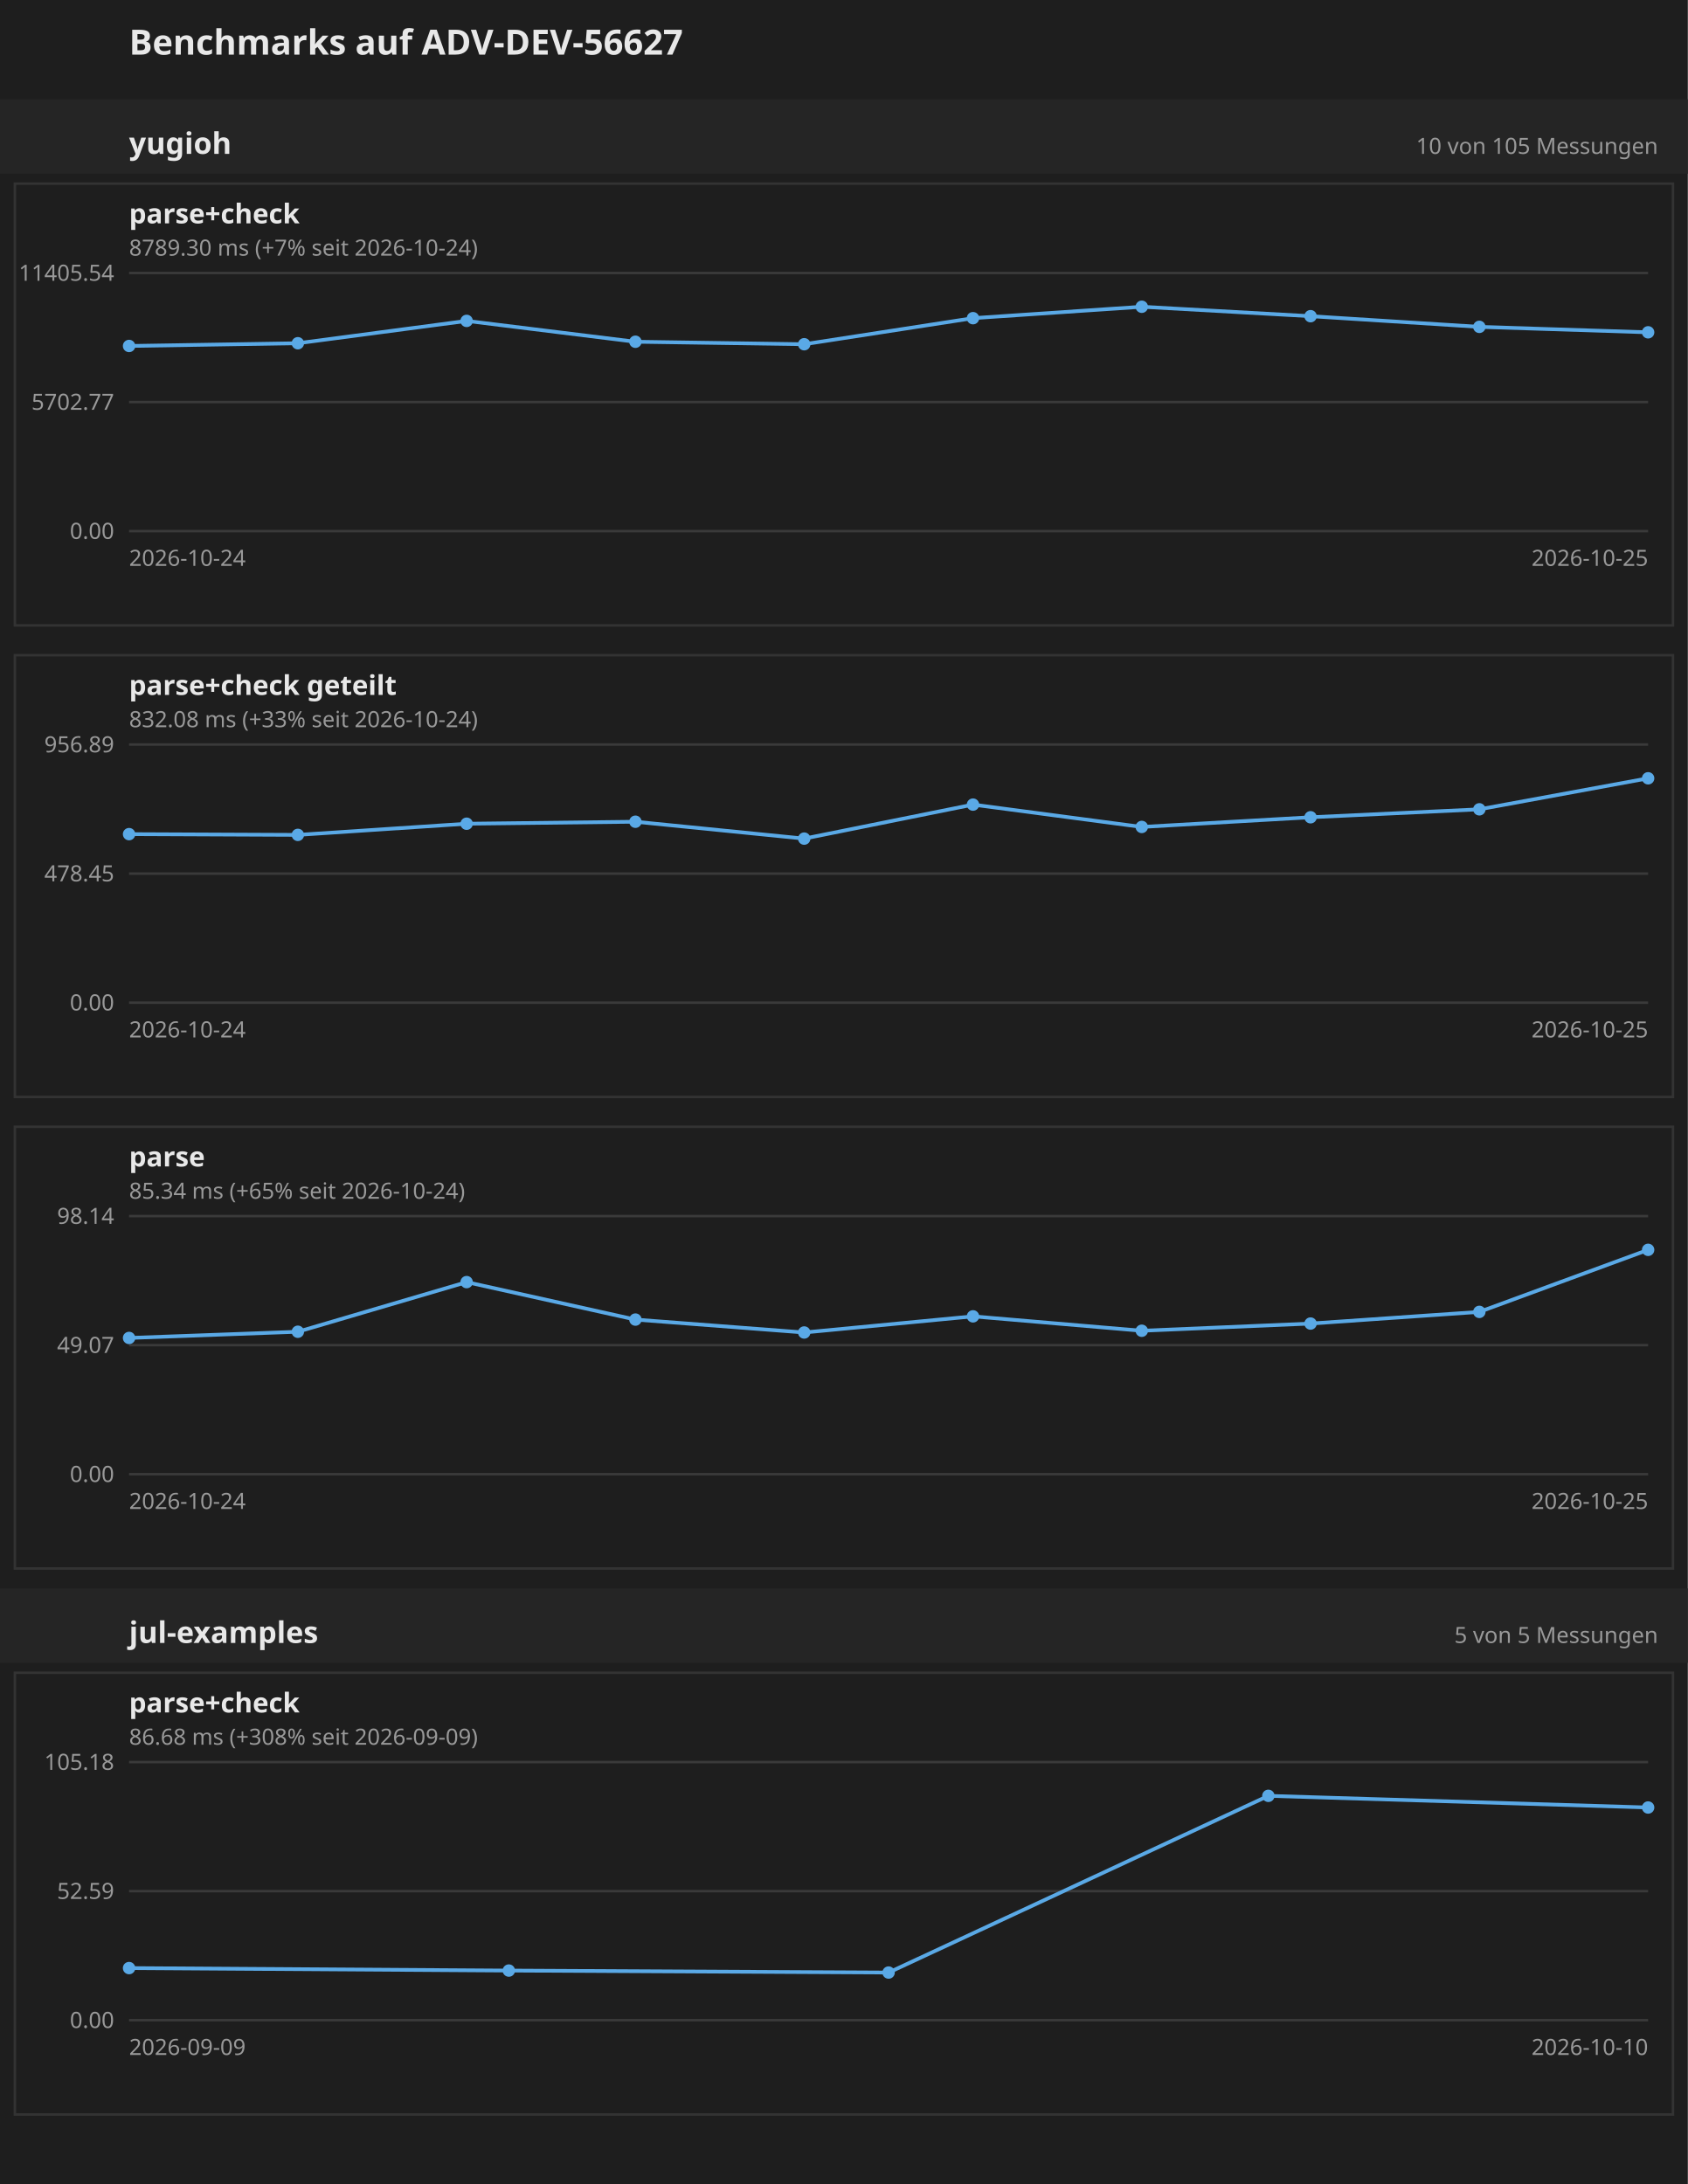
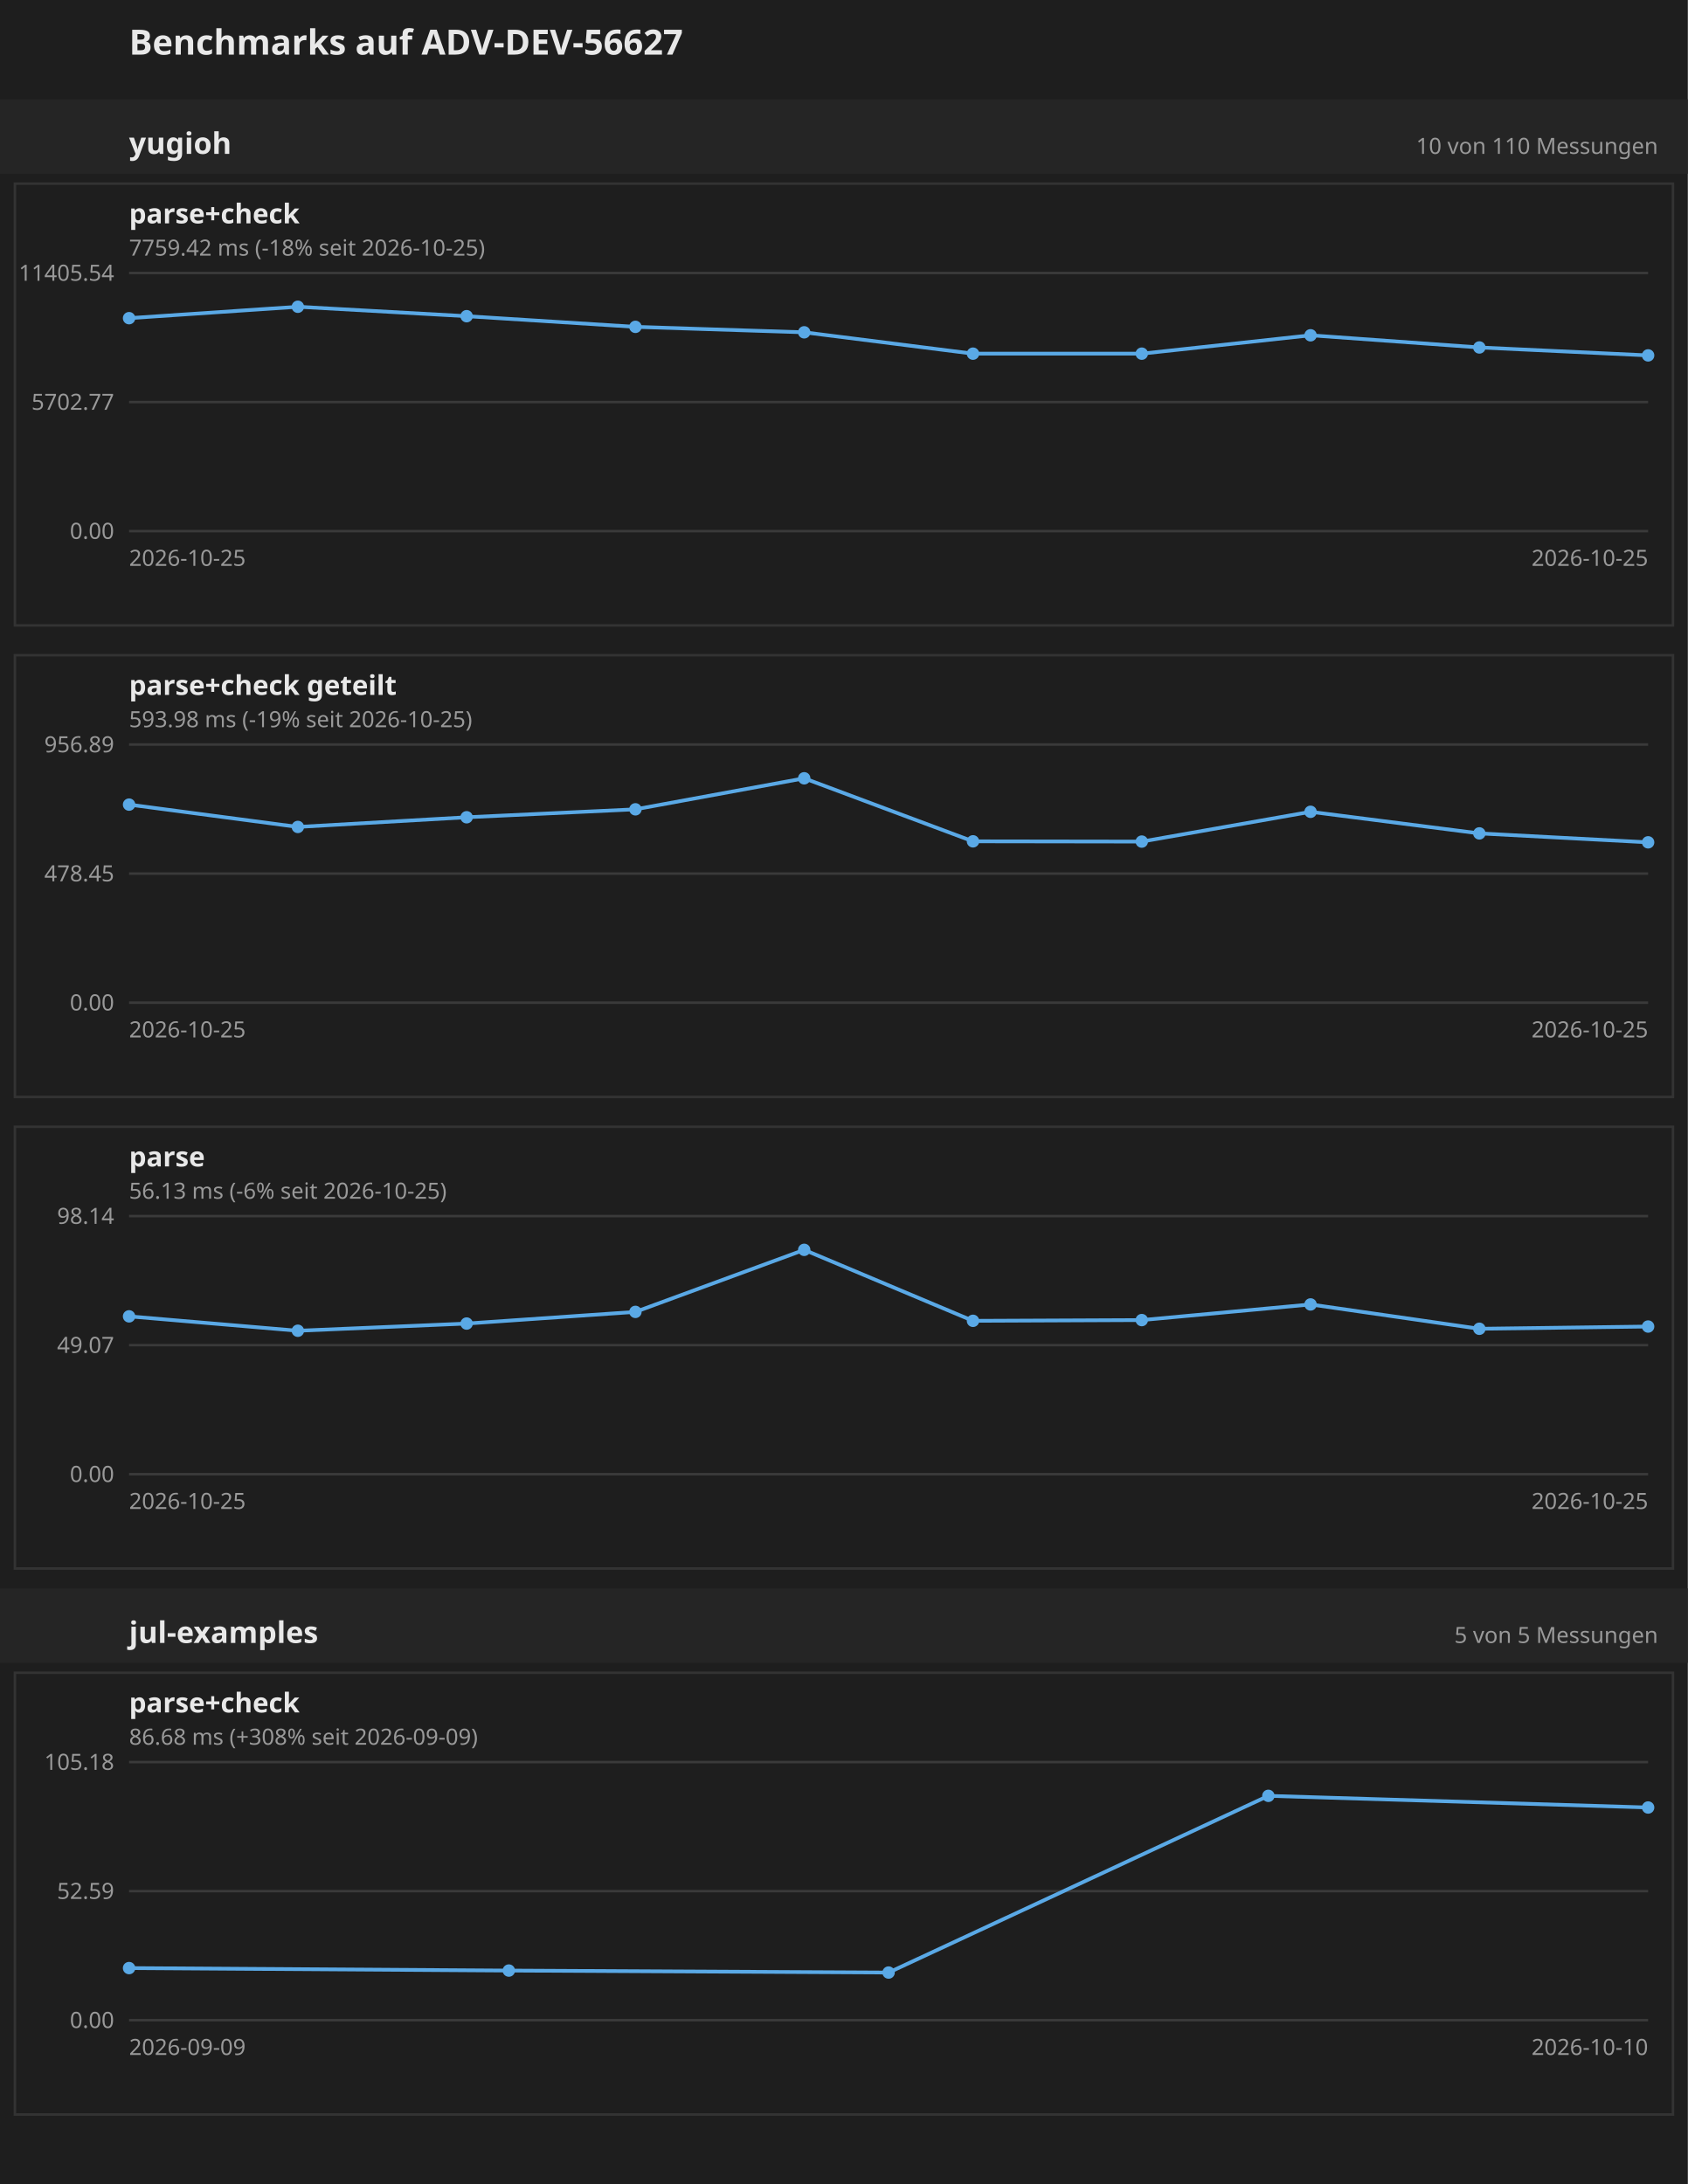
<svg xmlns="http://www.w3.org/2000/svg" width="680" height="880" font-family="sans-serif">
  <rect width="680" height="880" fill="#1e1e1e" />
  <text x="52" y="22" font-size="14" font-weight="bold" fill="#e8e8e8">Benchmarks auf ADV-DEV-56627</text>
  <g transform="translate(0 40)">
    <rect x="0" y="0" width="680" height="30" fill="#252525" />
    <text x="52" y="22" font-size="12" font-weight="bold" fill="#e8e8e8">yugioh</text>
-     <text x="668" y="22" text-anchor="end" font-size="9" fill="#999">10 von 105 Messungen</text>
+     <text x="668" y="22" text-anchor="end" font-size="9" fill="#999">10 von 110 Messungen</text>
    <g transform="translate(0 30)">
      <g transform="translate(0 0)">
        <rect x="6" y="4" width="668" height="178" fill="none" stroke="#333" />
        <text x="52" y="20" font-size="11" font-weight="bold" fill="#e8e8e8">parse+check</text>
-         <text x="52" y="33" font-size="9" fill="#999">8789.30 ms (+7% seit 2026-10-24)</text>
+         <text x="52" y="33" font-size="9" fill="#999">7759.42 ms (-18% seit 2026-10-25)</text>
        <line x1="52" y1="144.0" x2="664" y2="144.0" stroke="#3a3a3a" />
        <text x="46" y="144.0" text-anchor="end" dominant-baseline="middle" font-size="9" fill="#999">0.00</text>
        <line x1="52" y1="92.0" x2="664" y2="92.0" stroke="#3a3a3a" />
        <text x="46" y="92.0" text-anchor="end" dominant-baseline="middle" font-size="9" fill="#999">5702.77</text>
        <line x1="52" y1="40.0" x2="664" y2="40.0" stroke="#3a3a3a" />
        <text x="46" y="40.0" text-anchor="end" dominant-baseline="middle" font-size="9" fill="#999">11405.54</text>
-         <text x="52" y="158" font-size="9" fill="#999">2026-10-24</text>
+         <text x="52" y="158" font-size="9" fill="#999">2026-10-25</text>
        <text x="664" y="158" text-anchor="end" font-size="9" fill="#999">2026-10-25</text>
-         <polyline fill="none" stroke="#5aa9e6" stroke-width="1.5" points="52.0,69.4 120.0,68.3 188.0,59.3 256.0,67.7 324.0,68.7 392.0,58.2 460.0,53.6 528.0,57.4 596.0,61.7 664.0,63.9" />
-         <circle cx="52.0" cy="69.4" r="2.5" fill="#5aa9e6" />
-         <circle cx="120.0" cy="68.3" r="2.5" fill="#5aa9e6" />
-         <circle cx="188.0" cy="59.3" r="2.5" fill="#5aa9e6" />
-         <circle cx="256.0" cy="67.7" r="2.5" fill="#5aa9e6" />
-         <circle cx="324.0" cy="68.7" r="2.5" fill="#5aa9e6" />
-         <circle cx="392.0" cy="58.2" r="2.5" fill="#5aa9e6" />
-         <circle cx="460.0" cy="53.6" r="2.5" fill="#5aa9e6" />
-         <circle cx="528.0" cy="57.4" r="2.5" fill="#5aa9e6" />
-         <circle cx="596.0" cy="61.7" r="2.5" fill="#5aa9e6" />
-         <circle cx="664.0" cy="63.9" r="2.5" fill="#5aa9e6" />
+         <polyline fill="none" stroke="#5aa9e6" stroke-width="1.5" points="52.0,58.2 120.0,53.6 188.0,57.4 256.0,61.7 324.0,63.9 392.0,72.5 460.0,72.5 528.0,65.1 596.0,70.0 664.0,73.2" />
+         <circle cx="52.0" cy="58.2" r="2.5" fill="#5aa9e6" />
+         <circle cx="120.0" cy="53.6" r="2.5" fill="#5aa9e6" />
+         <circle cx="188.0" cy="57.4" r="2.5" fill="#5aa9e6" />
+         <circle cx="256.0" cy="61.7" r="2.5" fill="#5aa9e6" />
+         <circle cx="324.0" cy="63.9" r="2.5" fill="#5aa9e6" />
+         <circle cx="392.0" cy="72.5" r="2.5" fill="#5aa9e6" />
+         <circle cx="460.0" cy="72.5" r="2.5" fill="#5aa9e6" />
+         <circle cx="528.0" cy="65.1" r="2.5" fill="#5aa9e6" />
+         <circle cx="596.0" cy="70.0" r="2.5" fill="#5aa9e6" />
+         <circle cx="664.0" cy="73.2" r="2.5" fill="#5aa9e6" />
      </g>
      <g transform="translate(0 190)">
        <rect x="6" y="4" width="668" height="178" fill="none" stroke="#333" />
        <text x="52" y="20" font-size="11" font-weight="bold" fill="#e8e8e8">parse+check geteilt</text>
-         <text x="52" y="33" font-size="9" fill="#999">832.08 ms (+33% seit 2026-10-24)</text>
+         <text x="52" y="33" font-size="9" fill="#999">593.98 ms (-19% seit 2026-10-25)</text>
        <line x1="52" y1="144.0" x2="664" y2="144.0" stroke="#3a3a3a" />
        <text x="46" y="144.0" text-anchor="end" dominant-baseline="middle" font-size="9" fill="#999">0.00</text>
        <line x1="52" y1="92.0" x2="664" y2="92.0" stroke="#3a3a3a" />
        <text x="46" y="92.0" text-anchor="end" dominant-baseline="middle" font-size="9" fill="#999">478.45</text>
        <line x1="52" y1="40.0" x2="664" y2="40.0" stroke="#3a3a3a" />
        <text x="46" y="40.0" text-anchor="end" dominant-baseline="middle" font-size="9" fill="#999">956.89</text>
-         <text x="52" y="158" font-size="9" fill="#999">2026-10-24</text>
+         <text x="52" y="158" font-size="9" fill="#999">2026-10-25</text>
        <text x="664" y="158" text-anchor="end" font-size="9" fill="#999">2026-10-25</text>
-         <polyline fill="none" stroke="#5aa9e6" stroke-width="1.5" points="52.0,76.1 120.0,76.4 188.0,71.9 256.0,71.1 324.0,77.9 392.0,64.2 460.0,73.2 528.0,69.3 596.0,66.1 664.0,53.6" />
-         <circle cx="52.0" cy="76.1" r="2.5" fill="#5aa9e6" />
-         <circle cx="120.0" cy="76.4" r="2.5" fill="#5aa9e6" />
-         <circle cx="188.0" cy="71.9" r="2.5" fill="#5aa9e6" />
-         <circle cx="256.0" cy="71.1" r="2.5" fill="#5aa9e6" />
-         <circle cx="324.0" cy="77.9" r="2.5" fill="#5aa9e6" />
-         <circle cx="392.0" cy="64.2" r="2.5" fill="#5aa9e6" />
-         <circle cx="460.0" cy="73.2" r="2.5" fill="#5aa9e6" />
-         <circle cx="528.0" cy="69.3" r="2.5" fill="#5aa9e6" />
-         <circle cx="596.0" cy="66.1" r="2.5" fill="#5aa9e6" />
-         <circle cx="664.0" cy="53.6" r="2.5" fill="#5aa9e6" />
+         <polyline fill="none" stroke="#5aa9e6" stroke-width="1.5" points="52.0,64.2 120.0,73.2 188.0,69.3 256.0,66.1 324.0,53.6 392.0,79.0 460.0,79.1 528.0,67.1 596.0,75.8 664.0,79.4" />
+         <circle cx="52.0" cy="64.2" r="2.5" fill="#5aa9e6" />
+         <circle cx="120.0" cy="73.2" r="2.5" fill="#5aa9e6" />
+         <circle cx="188.0" cy="69.3" r="2.5" fill="#5aa9e6" />
+         <circle cx="256.0" cy="66.1" r="2.5" fill="#5aa9e6" />
+         <circle cx="324.0" cy="53.6" r="2.5" fill="#5aa9e6" />
+         <circle cx="392.0" cy="79.0" r="2.5" fill="#5aa9e6" />
+         <circle cx="460.0" cy="79.1" r="2.5" fill="#5aa9e6" />
+         <circle cx="528.0" cy="67.1" r="2.5" fill="#5aa9e6" />
+         <circle cx="596.0" cy="75.8" r="2.5" fill="#5aa9e6" />
+         <circle cx="664.0" cy="79.4" r="2.5" fill="#5aa9e6" />
      </g>
      <g transform="translate(0 380)">
        <rect x="6" y="4" width="668" height="178" fill="none" stroke="#333" />
        <text x="52" y="20" font-size="11" font-weight="bold" fill="#e8e8e8">parse</text>
-         <text x="52" y="33" font-size="9" fill="#999">85.34 ms (+65% seit 2026-10-24)</text>
+         <text x="52" y="33" font-size="9" fill="#999">56.13 ms (-6% seit 2026-10-25)</text>
        <line x1="52" y1="144.0" x2="664" y2="144.0" stroke="#3a3a3a" />
        <text x="46" y="144.0" text-anchor="end" dominant-baseline="middle" font-size="9" fill="#999">0.00</text>
        <line x1="52" y1="92.0" x2="664" y2="92.0" stroke="#3a3a3a" />
        <text x="46" y="92.0" text-anchor="end" dominant-baseline="middle" font-size="9" fill="#999">49.07</text>
        <line x1="52" y1="40.0" x2="664" y2="40.0" stroke="#3a3a3a" />
        <text x="46" y="40.0" text-anchor="end" dominant-baseline="middle" font-size="9" fill="#999">98.14</text>
-         <text x="52" y="158" font-size="9" fill="#999">2026-10-24</text>
+         <text x="52" y="158" font-size="9" fill="#999">2026-10-25</text>
        <text x="664" y="158" text-anchor="end" font-size="9" fill="#999">2026-10-25</text>
-         <polyline fill="none" stroke="#5aa9e6" stroke-width="1.5" points="52.0,89.1 120.0,86.6 188.0,66.6 256.0,81.7 324.0,86.9 392.0,80.4 460.0,86.2 528.0,83.3 596.0,78.6 664.0,53.6" />
-         <circle cx="52.0" cy="89.1" r="2.5" fill="#5aa9e6" />
-         <circle cx="120.0" cy="86.6" r="2.5" fill="#5aa9e6" />
-         <circle cx="188.0" cy="66.6" r="2.5" fill="#5aa9e6" />
-         <circle cx="256.0" cy="81.7" r="2.5" fill="#5aa9e6" />
-         <circle cx="324.0" cy="86.9" r="2.5" fill="#5aa9e6" />
-         <circle cx="392.0" cy="80.4" r="2.5" fill="#5aa9e6" />
-         <circle cx="460.0" cy="86.2" r="2.5" fill="#5aa9e6" />
-         <circle cx="528.0" cy="83.3" r="2.5" fill="#5aa9e6" />
-         <circle cx="596.0" cy="78.6" r="2.5" fill="#5aa9e6" />
-         <circle cx="664.0" cy="53.6" r="2.5" fill="#5aa9e6" />
+         <polyline fill="none" stroke="#5aa9e6" stroke-width="1.5" points="52.0,80.4 120.0,86.2 188.0,83.3 256.0,78.6 324.0,53.6 392.0,82.2 460.0,81.9 528.0,75.6 596.0,85.4 664.0,84.5" />
+         <circle cx="52.0" cy="80.4" r="2.5" fill="#5aa9e6" />
+         <circle cx="120.0" cy="86.2" r="2.5" fill="#5aa9e6" />
+         <circle cx="188.0" cy="83.3" r="2.5" fill="#5aa9e6" />
+         <circle cx="256.0" cy="78.6" r="2.5" fill="#5aa9e6" />
+         <circle cx="324.0" cy="53.6" r="2.5" fill="#5aa9e6" />
+         <circle cx="392.0" cy="82.2" r="2.5" fill="#5aa9e6" />
+         <circle cx="460.0" cy="81.9" r="2.5" fill="#5aa9e6" />
+         <circle cx="528.0" cy="75.6" r="2.5" fill="#5aa9e6" />
+         <circle cx="596.0" cy="85.4" r="2.5" fill="#5aa9e6" />
+         <circle cx="664.0" cy="84.5" r="2.5" fill="#5aa9e6" />
      </g>
    </g>
  </g>
  <g transform="translate(0 640)">
    <rect x="0" y="0" width="680" height="30" fill="#252525" />
    <text x="52" y="22" font-size="12" font-weight="bold" fill="#e8e8e8">jul-examples</text>
    <text x="668" y="22" text-anchor="end" font-size="9" fill="#999">5 von 5 Messungen</text>
    <g transform="translate(0 30)">
      <g transform="translate(0 0)">
        <rect x="6" y="4" width="668" height="178" fill="none" stroke="#333" />
        <text x="52" y="20" font-size="11" font-weight="bold" fill="#e8e8e8">parse+check</text>
        <text x="52" y="33" font-size="9" fill="#999">86.68 ms (+308% seit 2026-09-09)</text>
        <line x1="52" y1="144.0" x2="664" y2="144.0" stroke="#3a3a3a" />
        <text x="46" y="144.0" text-anchor="end" dominant-baseline="middle" font-size="9" fill="#999">0.00</text>
        <line x1="52" y1="92.0" x2="664" y2="92.0" stroke="#3a3a3a" />
        <text x="46" y="92.0" text-anchor="end" dominant-baseline="middle" font-size="9" fill="#999">52.59</text>
        <line x1="52" y1="40.0" x2="664" y2="40.0" stroke="#3a3a3a" />
        <text x="46" y="40.0" text-anchor="end" dominant-baseline="middle" font-size="9" fill="#999">105.18</text>
        <text x="52" y="158" font-size="9" fill="#999">2026-09-09</text>
        <text x="664" y="158" text-anchor="end" font-size="9" fill="#999">2026-10-10</text>
        <polyline fill="none" stroke="#5aa9e6" stroke-width="1.5" points="52.0,123.0 205.0,124.0 358.0,124.8 511.0,53.6 664.0,58.3" />
        <circle cx="52.0" cy="123.0" r="2.5" fill="#5aa9e6" />
        <circle cx="205.0" cy="124.0" r="2.5" fill="#5aa9e6" />
        <circle cx="358.0" cy="124.8" r="2.5" fill="#5aa9e6" />
        <circle cx="511.0" cy="53.6" r="2.5" fill="#5aa9e6" />
        <circle cx="664.0" cy="58.3" r="2.5" fill="#5aa9e6" />
      </g>
    </g>
  </g>
</svg>
